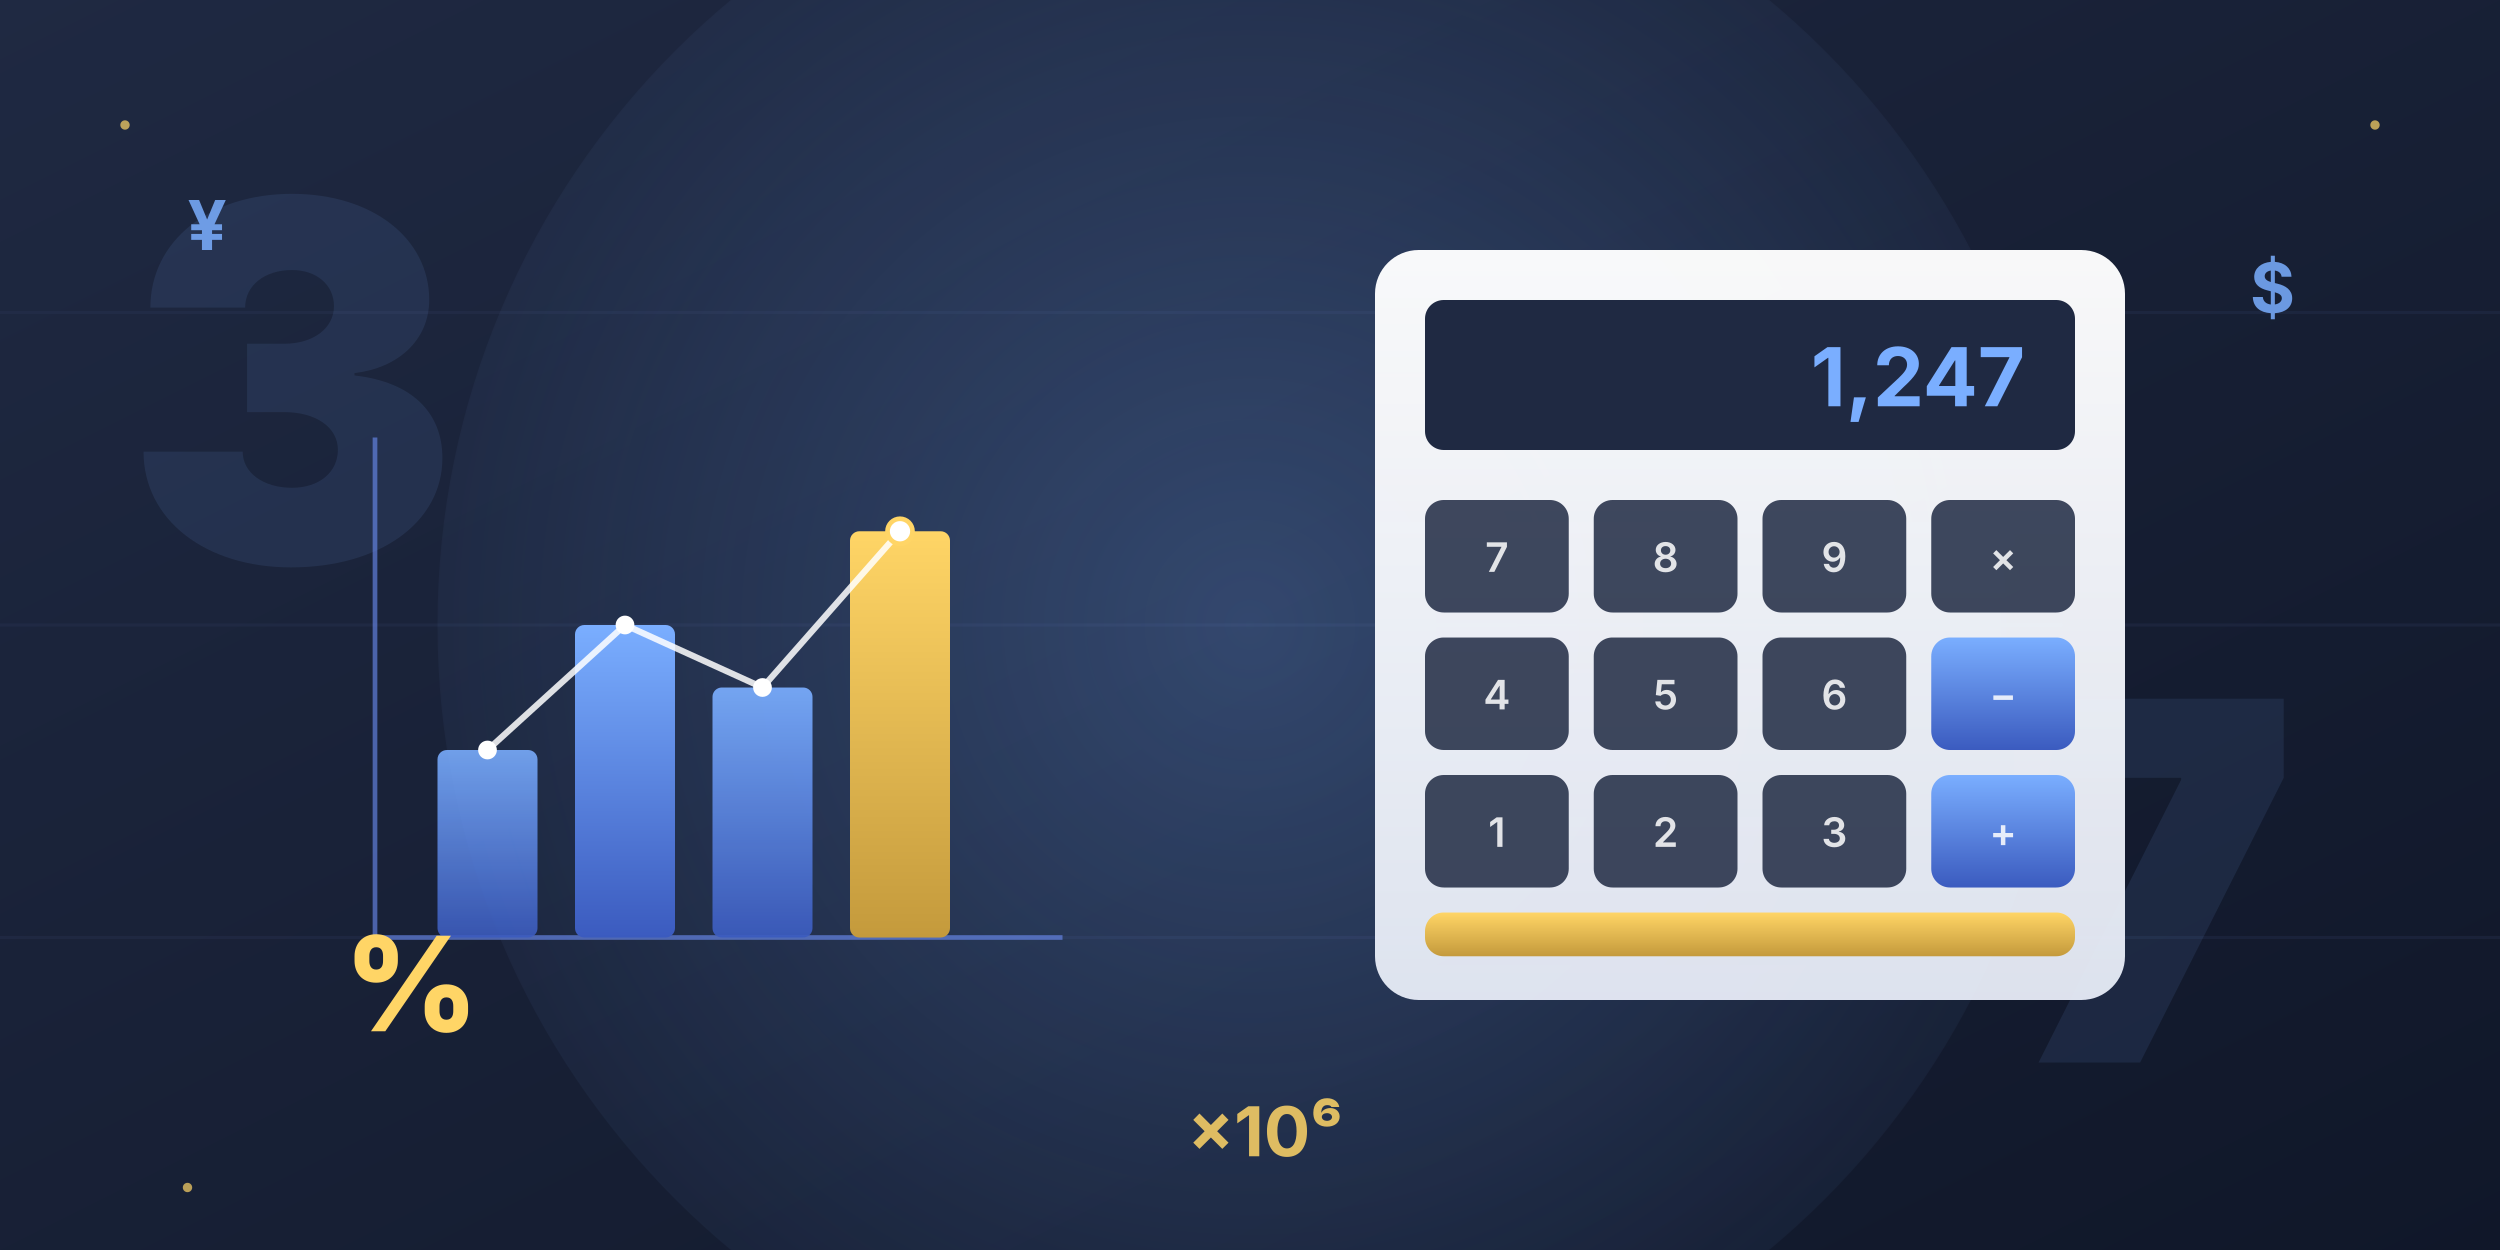
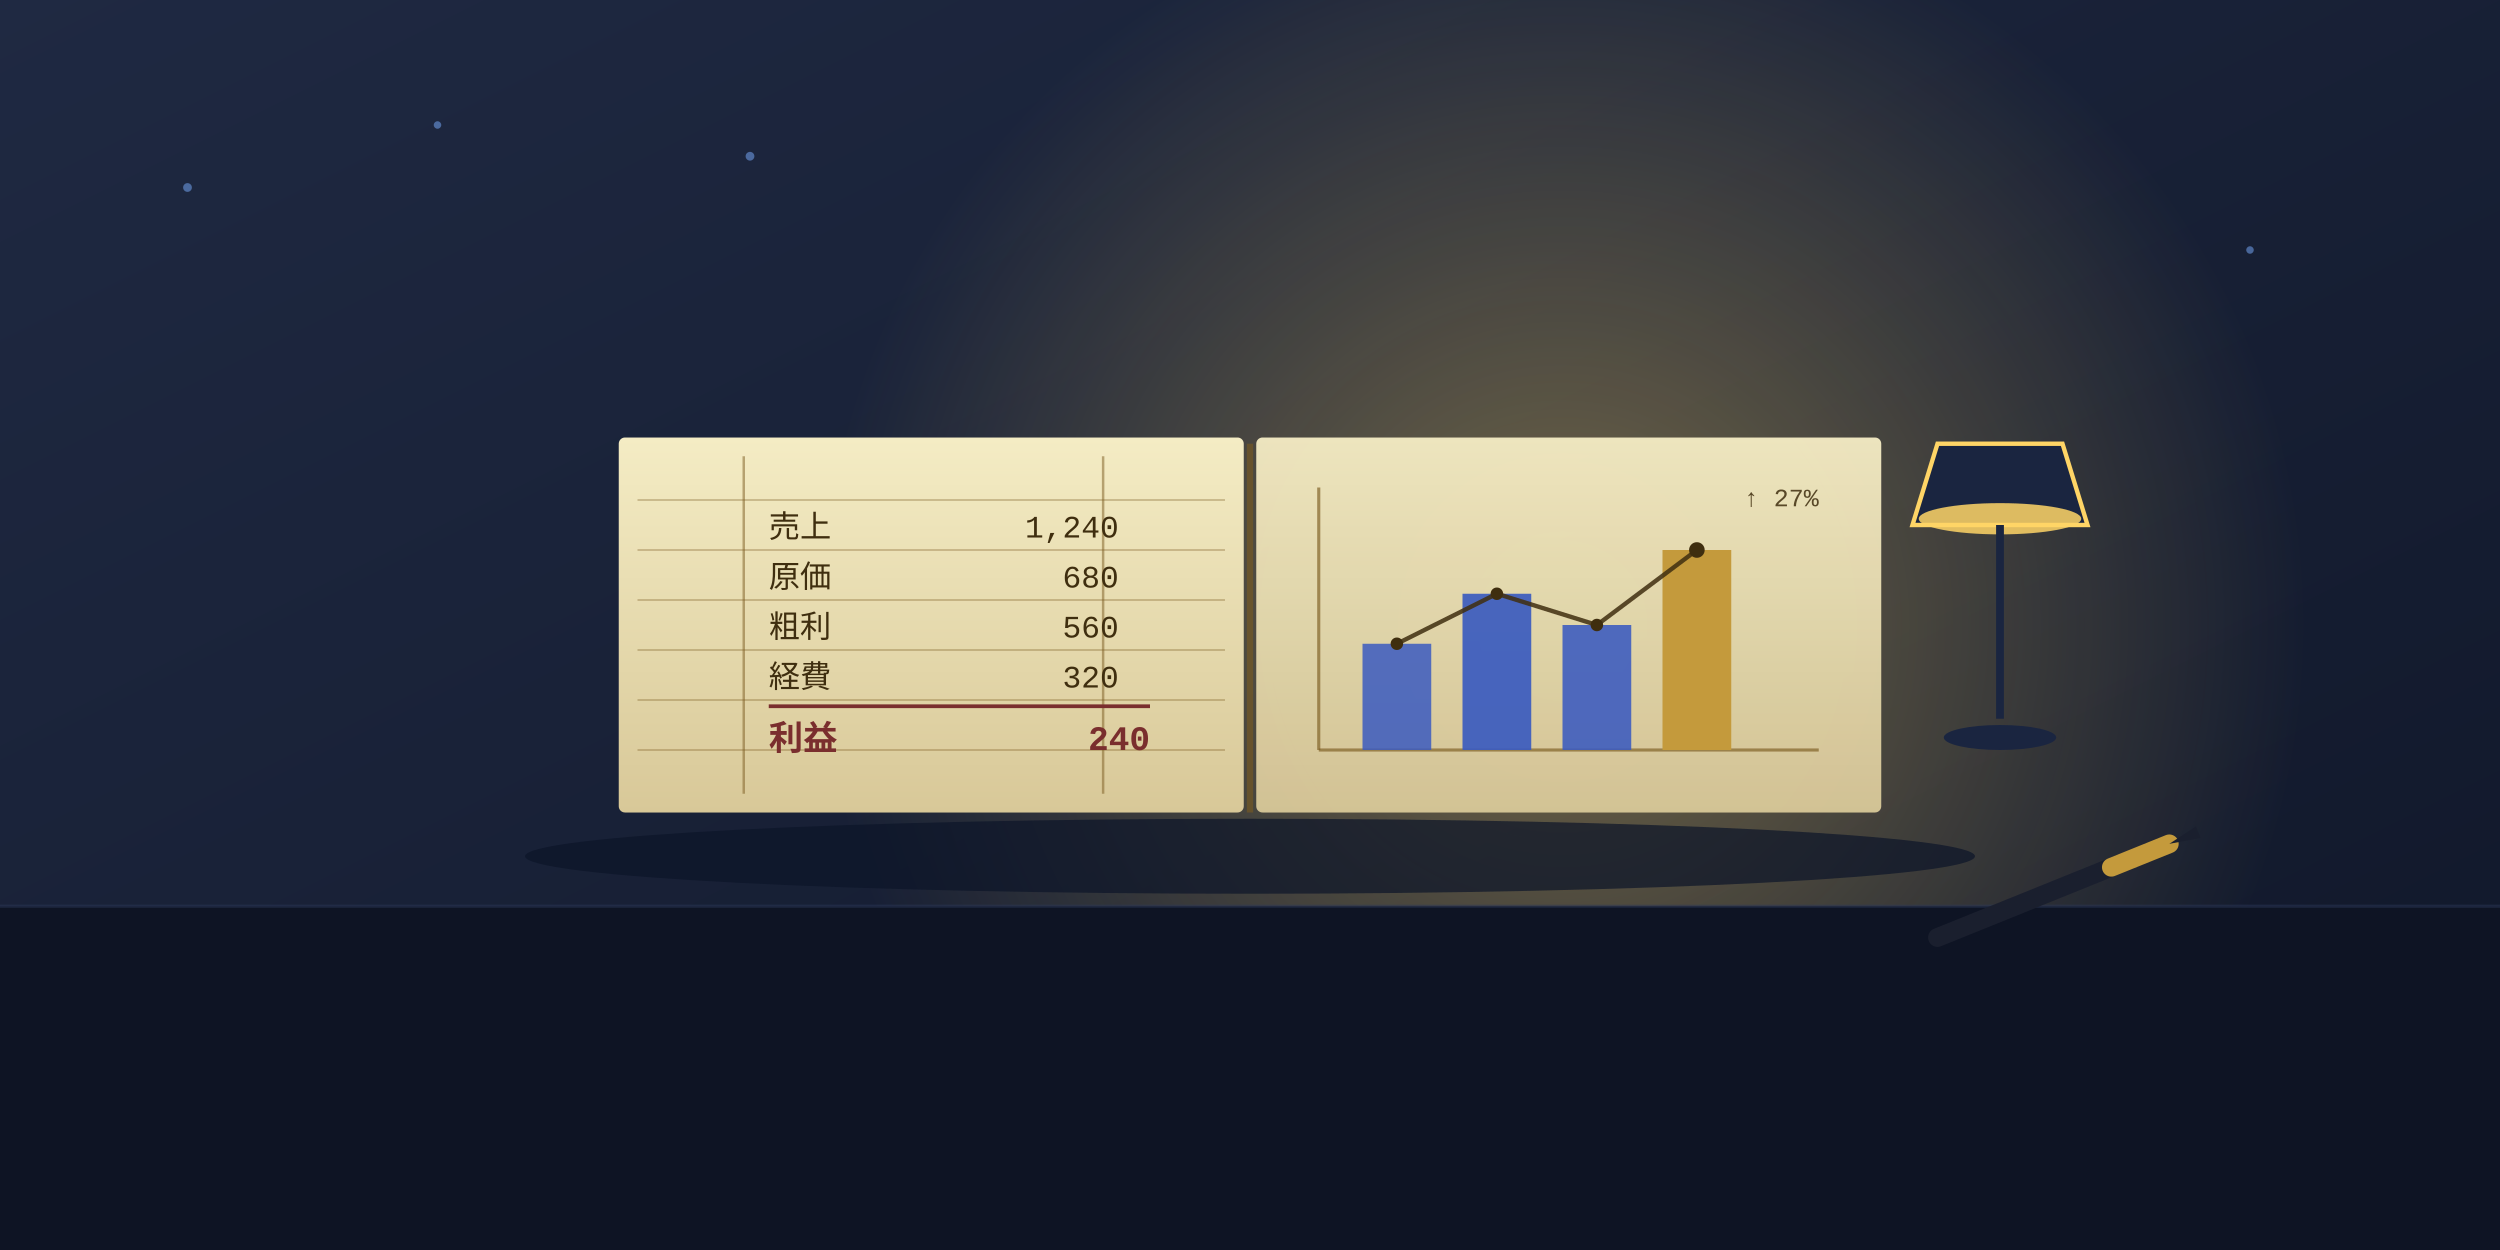
<svg xmlns="http://www.w3.org/2000/svg" viewBox="0 0 800 400" preserveAspectRatio="xMidYMid slice">
  <defs>
    <linearGradient id="bg-n" x1="0" y1="0" x2="1" y2="1">
      <stop offset="0%" stop-color="#1F2942" />
      <stop offset="100%" stop-color="#101729" />
    </linearGradient>
-     <linearGradient id="card-n" x1="0" y1="0" x2="0" y2="1">
-       <stop offset="0%" stop-color="#FFFFFF" stop-opacity="0.97" />
-       <stop offset="100%" stop-color="#E7ECF7" stop-opacity="0.95" />
+     <radialGradient id="lampGlow-n" cx="0.5" cy="0.5" r="0.5">
+       <stop offset="0%" stop-color="#FFD566" stop-opacity="0.40" />
+       <stop offset="100%" stop-color="#FFD566" stop-opacity="0" />
+     </radialGradient>
+     <linearGradient id="paper-n" x1="0" y1="0" x2="0" y2="1">
+       <stop offset="0%" stop-color="#F4ECC4" />
+       <stop offset="100%" stop-color="#D8C898" />
    </linearGradient>
-     <linearGradient id="bar-n" x1="0" y1="1" x2="0" y2="0">
-       <stop offset="0%" stop-color="#3B5BBF" />
-       <stop offset="100%" stop-color="#7AAEFF" />
+     <linearGradient id="frame-n" x1="0" y1="0" x2="0" y2="1">
+       <stop offset="0%" stop-color="#7A5A1F" />
+       <stop offset="100%" stop-color="#3F2E0F" />
    </linearGradient>
-     <linearGradient id="bar2-n" x1="0" y1="1" x2="0" y2="0">
-       <stop offset="0%" stop-color="#C49A3C" />
-       <stop offset="100%" stop-color="#FFD566" />
-     </linearGradient>
-     <radialGradient id="glow-n" cx="0.5" cy="0.5" r="0.6">
-       <stop offset="0%" stop-color="#7AAEFF" stop-opacity="0.28" />
-       <stop offset="100%" stop-color="#7AAEFF" stop-opacity="0" />
-     </radialGradient>
  </defs>
  <rect width="800" height="400" fill="url(#bg-n)" />
-   <g stroke="#2A3656" stroke-width="1" opacity="0.30">
-     <line x1="0" y1="100" x2="800" y2="100" />
-     <line x1="0" y1="200" x2="800" y2="200" />
-     <line x1="0" y1="300" x2="800" y2="300" />
-   </g>
-   <circle cx="400" cy="200" r="260" fill="url(#glow-n)" />
-   <g opacity="0.10" fill="#7AAEFF" font-family="-apple-system, 'Helvetica Neue', sans-serif" font-weight="900">
-     <text x="40" y="180" font-size="160">3</text>
-     <text x="640" y="340" font-size="160">7</text>
-   </g>
-   <g transform="translate(120,140)">
-     <line x1="0" y1="0" x2="0" y2="160" stroke="#6C8EF5" stroke-width="1.5" opacity="0.6" />
-     <line x1="0" y1="160" x2="220" y2="160" stroke="#6C8EF5" stroke-width="1.5" opacity="0.6" />
-     <rect x="20" y="100" width="32" height="60" rx="3" fill="url(#bar-n)" opacity="0.88" />
-     <rect x="64" y="60" width="32" height="100" rx="3" fill="url(#bar-n)" />
-     <rect x="108" y="80" width="32" height="80" rx="3" fill="url(#bar-n)" opacity="0.92" />
-     <rect x="152" y="30" width="32" height="130" rx="3" fill="url(#bar2-n)" />
-     <polyline points="36,100 80,60 124,80 168,30" stroke="#FFFFFF" stroke-width="2" fill="none" stroke-linecap="round" stroke-linejoin="round" opacity="0.85" />
-     <g fill="#FFFFFF">
-       <circle cx="36" cy="100" r="3" />
-       <circle cx="80" cy="60" r="3" />
-       <circle cx="124" cy="80" r="3" />
-       <circle cx="168" cy="30" r="4" stroke="#FFD566" stroke-width="1.5" />
+   <circle cx="500" cy="200" r="240" fill="url(#lampGlow-n)" />
+   <rect x="0" y="290" width="800" height="110" fill="#0E1424" />
+   <line x1="0" y1="290" x2="800" y2="290" stroke="#2A3656" stroke-width="1" opacity="0.5" />
+   <g transform="translate(400,200)">
+     <ellipse cx="0" cy="74" rx="232" ry="12" fill="#0B1428" opacity="0.7" />
+     <line x1="0" y1="-58" x2="0" y2="60" stroke="#7A5A1F" stroke-width="2" opacity="0.6" />
+     <g transform="translate(-202,-60)">
+       <rect x="0" y="0" width="200" height="120" rx="2" fill="url(#paper-n)" />
+       <line x1="40" y1="6" x2="40" y2="114" stroke="#7A5A1F" stroke-width="0.8" opacity="0.5" />
+       <line x1="155" y1="6" x2="155" y2="114" stroke="#7A5A1F" stroke-width="0.8" opacity="0.5" />
+       <g stroke="#7A5A1F" stroke-width="0.5" opacity="0.4">
+         <line x1="6" y1="20" x2="194" y2="20" />
+         <line x1="6" y1="36" x2="194" y2="36" />
+         <line x1="6" y1="52" x2="194" y2="52" />
+         <line x1="6" y1="68" x2="194" y2="68" />
+         <line x1="6" y1="84" x2="194" y2="84" />
+         <line x1="6" y1="100" x2="194" y2="100" />
+       </g>
+       <g font-family="'Courier New', ui-monospace, monospace" font-size="10" fill="#3F2E0F">
+         <text x="48" y="32">売上</text>
+         <text x="160" y="32" text-anchor="end">1,240</text>
+         <text x="48" y="48">原価</text>
+         <text x="160" y="48" text-anchor="end">680</text>
+         <text x="48" y="64">粗利</text>
+         <text x="160" y="64" text-anchor="end">560</text>
+         <text x="48" y="80">経費</text>
+         <text x="160" y="80" text-anchor="end">320</text>
+       </g>
+       <line x1="48" y1="86" x2="170" y2="86" stroke="#7A2E2E" stroke-width="1.2" />
+       <text x="48" y="100" font-family="'Courier New', ui-monospace, monospace" font-size="11" font-weight="700" fill="#7A2E2E">利益</text>
+       <text x="170" y="100" text-anchor="end" font-family="'Courier New', ui-monospace, monospace" font-size="11" font-weight="700" fill="#7A2E2E">240</text>
+     </g>
+     <g transform="translate(2,-60)">
+       <rect x="0" y="0" width="200" height="120" rx="2" fill="url(#paper-n)" opacity="0.95" />
+       <g transform="translate(20,16)">
+         <line x1="0" y1="0" x2="0" y2="84" stroke="#7A5A1F" stroke-width="1" opacity="0.65" />
+         <line x1="0" y1="84" x2="160" y2="84" stroke="#7A5A1F" stroke-width="1" opacity="0.65" />
+         <rect x="14" y="50" width="22" height="34" fill="#3B5BBF" opacity="0.85" />
+         <rect x="46" y="34" width="22" height="50" fill="#3B5BBF" opacity="0.92" />
+         <rect x="78" y="44" width="22" height="40" fill="#3B5BBF" opacity="0.88" />
+         <rect x="110" y="20" width="22" height="64" fill="#C49A3C" />
+         <polyline points="25,50 57,34 89,44 121,20" stroke="#3F2E0F" stroke-width="1.4" fill="none" stroke-linecap="round" stroke-linejoin="round" opacity="0.85" />
+         <g fill="#3F2E0F">
+           <circle cx="25" cy="50" r="2" />
+           <circle cx="57" cy="34" r="2" />
+           <circle cx="89" cy="44" r="2" />
+           <circle cx="121" cy="20" r="2.5" />
+         </g>
+       </g>
+       <g font-family="'Courier New', ui-monospace, monospace" font-size="8" fill="#3F2E0F" opacity="0.85">
+         <text x="180" y="22" text-anchor="end">↑ 27%</text>
+       </g>
    </g>
  </g>
-   <g transform="translate(440,80)">
-     <rect x="0" y="0" width="240" height="240" rx="14" fill="url(#card-n)" />
-     <rect x="16" y="16" width="208" height="48" rx="6" fill="#1F2942" />
-     <text x="208" y="50" font-family="-apple-system, 'Helvetica Neue', sans-serif" font-size="26" font-weight="700" fill="#7AAEFF" text-anchor="end">1,247</text>
-     <g fill="#1F2942" opacity="0.85">
-       <rect x="16" y="80" width="46" height="36" rx="6" />
-       <rect x="70" y="80" width="46" height="36" rx="6" />
-       <rect x="124" y="80" width="46" height="36" rx="6" />
-       <rect x="178" y="80" width="46" height="36" rx="6" />
-       <rect x="16" y="124" width="46" height="36" rx="6" />
-       <rect x="70" y="124" width="46" height="36" rx="6" />
-       <rect x="124" y="124" width="46" height="36" rx="6" />
-     </g>
-     <g fill="url(#bar-n)">
-       <rect x="178" y="124" width="46" height="36" rx="6" />
-       <rect x="178" y="168" width="46" height="36" rx="6" />
-     </g>
-     <g fill="#1F2942" opacity="0.85">
-       <rect x="16" y="168" width="46" height="36" rx="6" />
-       <rect x="70" y="168" width="46" height="36" rx="6" />
-       <rect x="124" y="168" width="46" height="36" rx="6" />
-     </g>
-     <rect x="16" y="212" width="208" height="14" rx="6" fill="url(#bar2-n)" />
-     <g fill="#FFFFFF" font-family="-apple-system, sans-serif" font-size="13" font-weight="600" text-anchor="middle" opacity="0.85">
-       <text x="39" y="103">7</text>
-       <text x="93" y="103">8</text>
-       <text x="147" y="103">9</text>
-       <text x="201" y="103">×</text>
-       <text x="39" y="147">4</text>
-       <text x="93" y="147">5</text>
-       <text x="147" y="147">6</text>
-       <text x="201" y="147">−</text>
-       <text x="39" y="191">1</text>
-       <text x="93" y="191">2</text>
-       <text x="147" y="191">3</text>
-       <text x="201" y="191">+</text>
-     </g>
+   <g transform="translate(620,300) rotate(-22)">
+     <line x1="0" y1="0" x2="60" y2="0" stroke="#1A1F2E" stroke-width="6" stroke-linecap="round" />
+     <line x1="60" y1="0" x2="80" y2="0" stroke="#C49A3C" stroke-width="6" stroke-linecap="round" />
+     <polygon points="80,0 90,-2 90,2" fill="#1A1F2E" />
  </g>
-   <g transform="translate(110,330)" font-family="-apple-system, 'Helvetica Neue', sans-serif" font-size="42" font-weight="800" fill="#FFD566">
-     <text x="0" y="0">%</text>
+   <g transform="translate(640,168)">
+     <path d="M -28 0 L 28 0 L 20 -26 L -20 -26 Z" fill="#1A2540" stroke="#FFD566" stroke-width="1.4" />
+     <ellipse cx="0" cy="-2" rx="26" ry="5" fill="#FFD566" opacity="0.85" />
+     <line x1="0" y1="0" x2="0" y2="62" stroke="#1A2540" stroke-width="2.5" />
+     <ellipse cx="0" cy="68" rx="18" ry="4" fill="#1A2540" />
  </g>
-   <g font-family="-apple-system, 'Helvetica Neue', sans-serif" font-size="22" font-weight="700" opacity="0.85">
-     <text x="60" y="80" fill="#7AAEFF">¥</text>
-     <text x="720" y="100" fill="#7AAEFF">$</text>
-     <text x="380" y="370" fill="#FFD566">×10⁶</text>
-   </g>
-   <g fill="#FFD566" opacity="0.7">
-     <circle cx="40" cy="40" r="1.5" />
-     <circle cx="760" cy="40" r="1.5" />
-     <circle cx="60" cy="380" r="1.5" />
+   <g fill="#7AAEFF" opacity="0.5">
+     <circle cx="60" cy="60" r="1.4" />
+     <circle cx="140" cy="40" r="1.2" />
+     <circle cx="240" cy="50" r="1.4" />
+     <circle cx="720" cy="80" r="1.2" />
  </g>
</svg>
